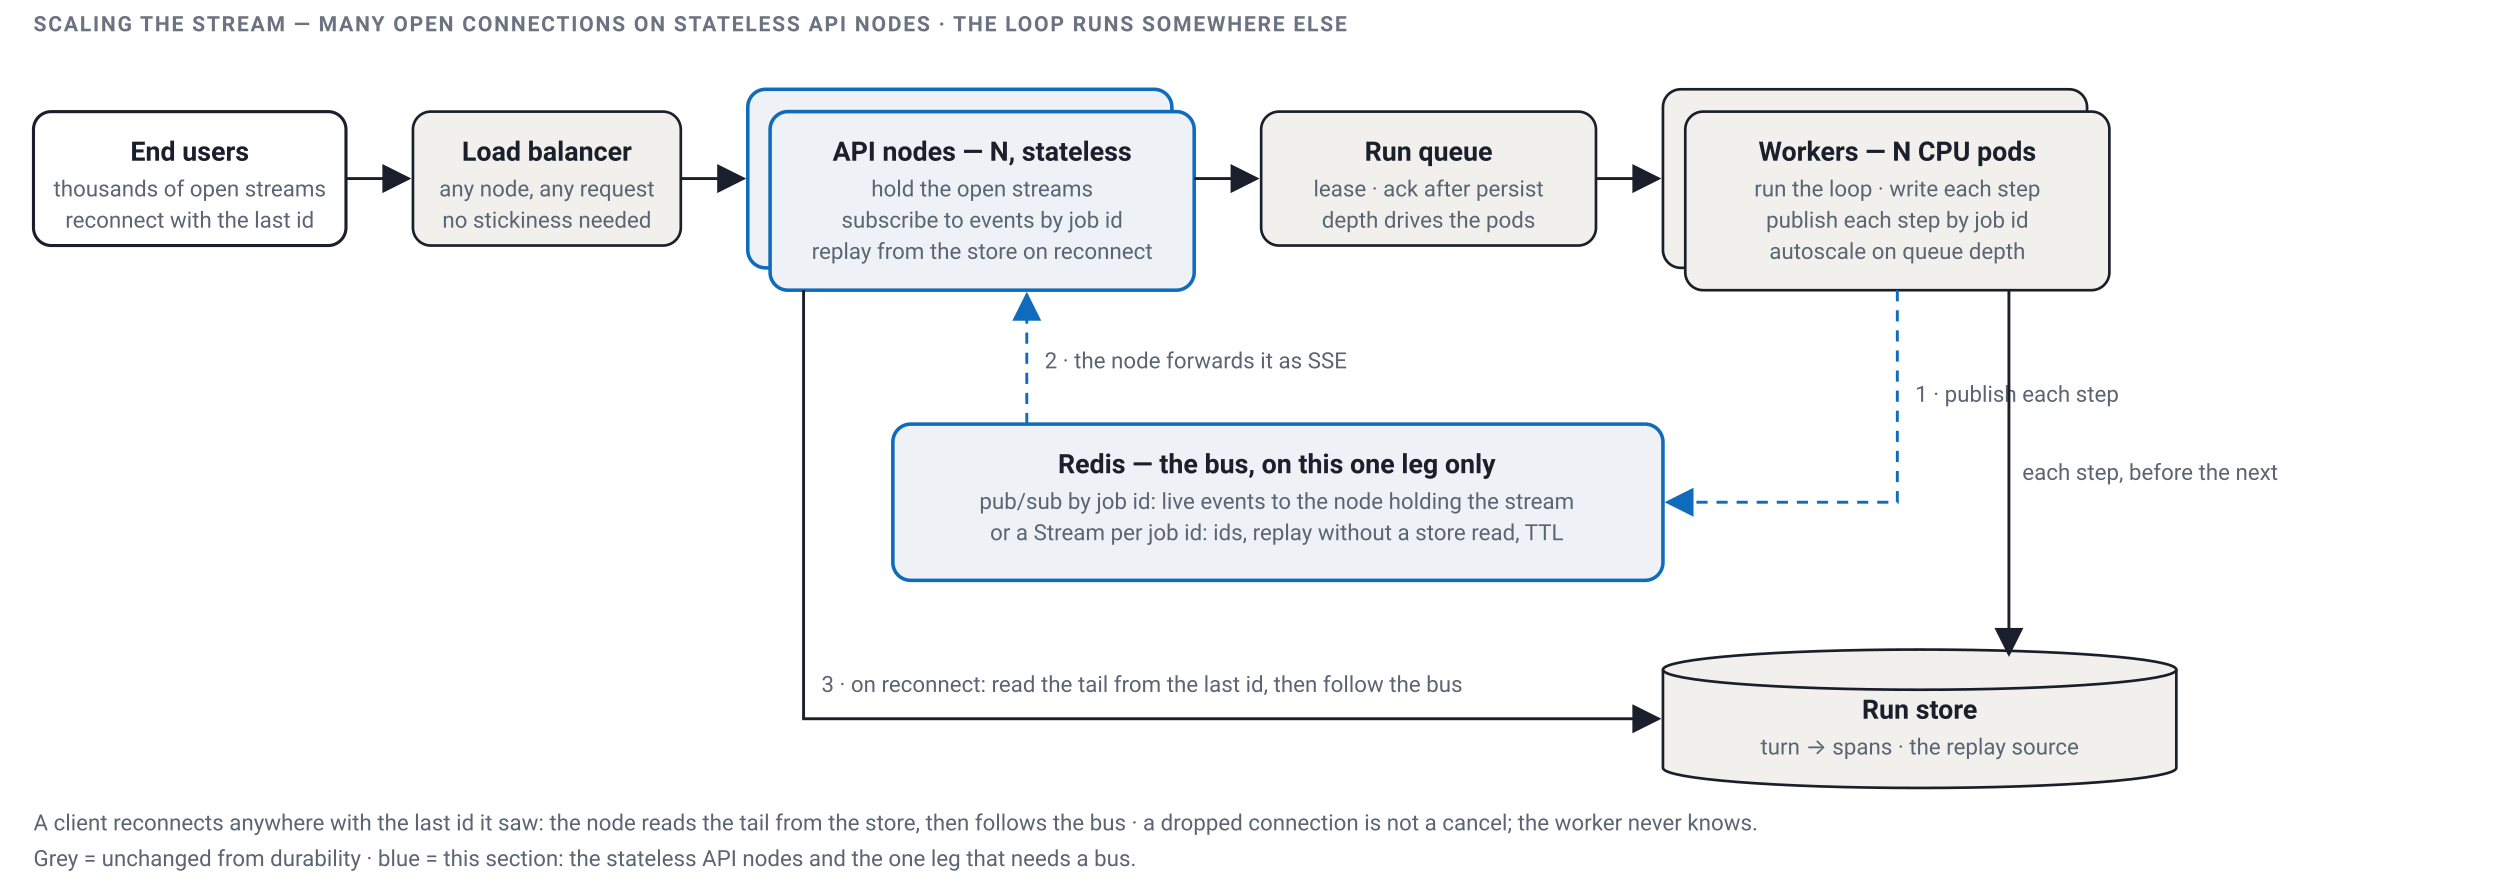
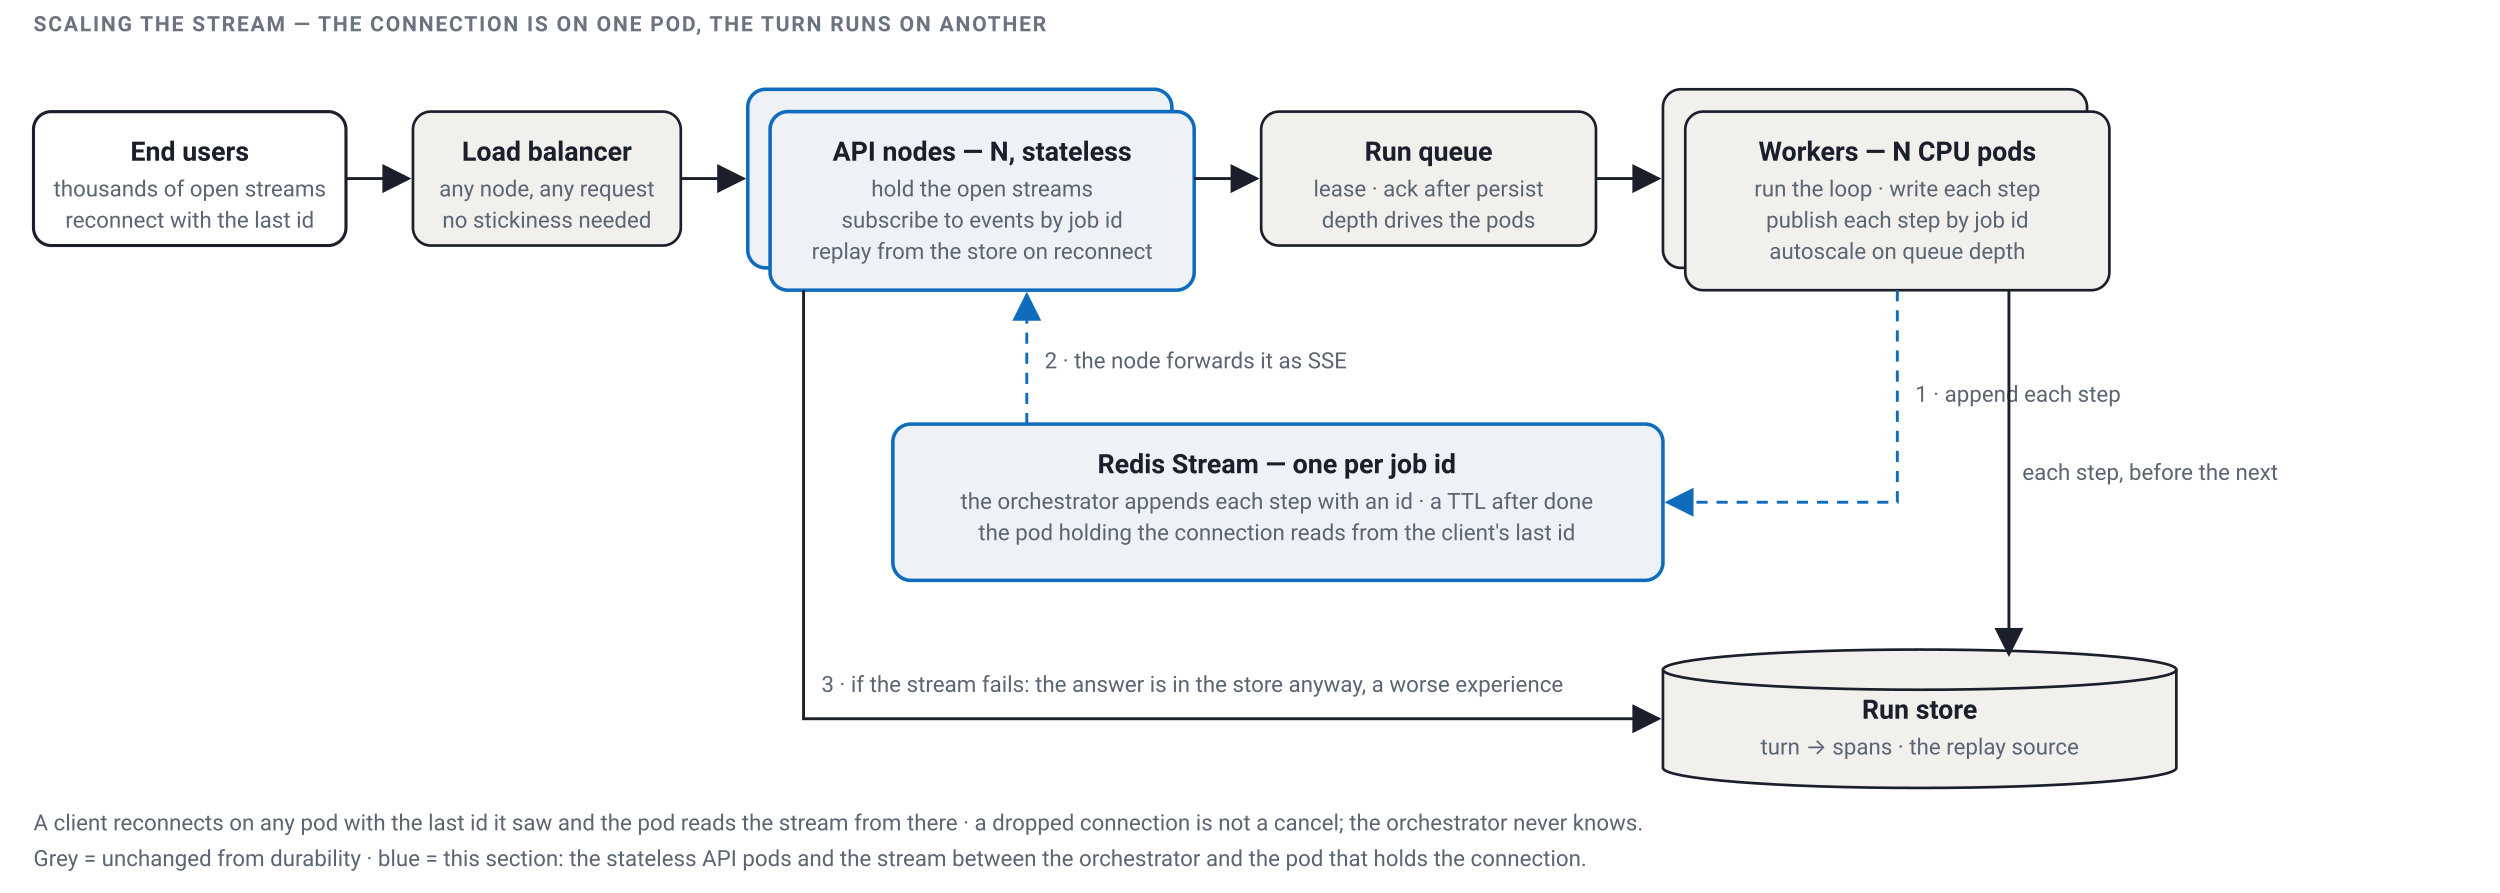
<svg xmlns="http://www.w3.org/2000/svg" viewBox="0 0 1120 400" style="width:100%;max-width:1120px;font-family:-apple-system,Segoe UI,Roboto,sans-serif;font-size:12px">
  <defs>
    <marker id="ah" markerWidth="10" markerHeight="10" refX="9" refY="5" orient="auto">
      <path d="M0,0 L10,5 L0,10 z" fill="#1a1f2b" />
    </marker>
    <marker id="ahb" markerWidth="10" markerHeight="10" refX="9" refY="5" orient="auto">
      <path d="M0,0 L10,5 L0,10 z" fill="#0f6cbd" />
    </marker>
  </defs>
  <style>.b{fill:#fff;stroke:#1a1f2b;stroke-width:1.4;rx:8}.s{fill:#f1f0ec;stroke:#1a1f2b;stroke-width:1.2;rx:8}.o{fill:#eef1f5;stroke:#0f6cbd;stroke-width:1.6;rx:8}.mt{fill:#fbe6d2;stroke:#a85713;stroke-width:1.6;rx:8}.wx{fill:#f8e3e4;stroke:#b0222b;stroke-width:1.6;rx:8}.h{fill:#1a1f2b;font-weight:600}.m{fill:#5b6472;font-size:10px}.y{fill:#6b7280;font-size:9.5px;font-weight:700;letter-spacing:.08em}.wm{fill:#a85713;font-size:10px;font-weight:700}.rx{fill:#b0222b;font-size:10px;font-weight:600}.l{stroke:#1a1f2b;stroke-width:1.3;marker-end:url(#ah)}.p{fill:none;stroke:#1a1f2b;stroke-width:1.3;marker-end:url(#ah)}.d{stroke:#0f6cbd;stroke-width:1.3;stroke-dasharray:5 4;marker-end:url(#ahb);fill:none}</style>
  <rect width="1120" height="400" fill="#fff" />
-   <text class="y" x="15" y="14">SCALING THE STREAM — MANY OPEN CONNECTIONS ON STATELESS API NODES · THE LOOP RUNS SOMEWHERE ELSE</text>
+   <text class="y" x="15" y="14">SCALING THE STREAM — THE CONNECTION IS ON ONE POD, THE TURN RUNS ON ANOTHER</text>
  <rect class="b" x="15" y="50" width="140" height="60" />
  <text class="h" x="85" y="72" text-anchor="middle">End users</text>
  <text class="m" x="85" y="88" text-anchor="middle">thousands of open streams</text>
  <text class="m" x="85" y="102" text-anchor="middle">reconnect with the last id</text>
  <rect class="s" x="185" y="50" width="120" height="60" />
  <text class="h" x="245" y="72" text-anchor="middle">Load balancer</text>
  <text class="m" x="245" y="88" text-anchor="middle">any node, any request</text>
  <text class="m" x="245" y="102" text-anchor="middle">no stickiness needed</text>
  <rect class="o" x="335" y="40" width="190" height="80" />
  <rect class="o" x="345" y="50" width="190" height="80" />
  <text class="h" x="440" y="72" text-anchor="middle">API nodes — N, stateless</text>
  <text class="m" x="440" y="88" text-anchor="middle">hold the open streams</text>
  <text class="m" x="440" y="102" text-anchor="middle">subscribe to events by job id</text>
  <text class="m" x="440" y="116" text-anchor="middle">replay from the store on reconnect</text>
  <rect class="s" x="565" y="50" width="150" height="60" />
  <text class="h" x="640" y="72" text-anchor="middle">Run queue</text>
  <text class="m" x="640" y="88" text-anchor="middle">lease · ack after persist</text>
  <text class="m" x="640" y="102" text-anchor="middle">depth drives the pods</text>
  <rect class="s" x="745" y="40" width="190" height="80" />
  <rect class="s" x="755" y="50" width="190" height="80" />
  <text class="h" x="850" y="72" text-anchor="middle">Workers — N CPU pods</text>
  <text class="m" x="850" y="88" text-anchor="middle">run the loop · write each step</text>
  <text class="m" x="850" y="102" text-anchor="middle">publish each step by job id</text>
  <text class="m" x="850" y="116" text-anchor="middle">autoscale on queue depth</text>
  <rect class="o" x="400" y="190" width="345" height="70" />
-   <text class="h" x="572" y="212" text-anchor="middle">Redis — the bus, on this one leg only</text>
-   <text class="m" x="572" y="228" text-anchor="middle">pub/sub by job id: live events to the node holding the stream</text>
-   <text class="m" x="572" y="242" text-anchor="middle">or a Stream per job id: ids, replay without a store read, TTL</text>
+   <text class="h" x="572" y="212" text-anchor="middle">Redis Stream — one per job id</text>
+   <text class="m" x="572" y="228" text-anchor="middle">the orchestrator appends each step with an id · a TTL after done</text>
+   <text class="m" x="572" y="242" text-anchor="middle">the pod holding the connection reads from the client's last id</text>
  <path class="s" d="M745,300 a115,9 0 0 1 230,0 v44 a115,9 0 0 1 -230,0 z" />
  <path d="M745,300 a115,9 0 0 0 230,0" fill="none" stroke="#1a1f2b" stroke-width="1.2" />
  <text class="h" x="860" y="322" text-anchor="middle">Run store</text>
  <text class="m" x="860" y="338" text-anchor="middle">turn → spans · the replay source</text>
  <line class="l" x1="155" y1="80" x2="183" y2="80" />
  <line class="l" x1="305" y1="80" x2="333" y2="80" />
  <line class="l" x1="535" y1="80" x2="563" y2="80" />
  <line class="l" x1="715" y1="80" x2="743" y2="80" />
  <path class="d" d="M850,130 L850,225 L747,225" />
-   <text class="m" x="858" y="180">1 · publish each step</text>
+   <text class="m" x="858" y="180">1 · append each step</text>
  <path class="d" d="M460,190 L460,132" />
  <text class="m" x="468" y="165">2 · the node forwards it as SSE</text>
  <line class="l" x1="900" y1="130" x2="900" y2="293" />
  <text class="m" x="906" y="215">each step, before the next</text>
  <path class="p" d="M360,130 L360,322 L743,322" />
-   <text class="m" x="368" y="310">3 · on reconnect: read the tail from the last id, then follow the bus</text>
-   <text class="m" x="15" y="372">A client reconnects anywhere with the last id it saw: the node reads the tail from the store, then follows the bus · a dropped connection is not a cancel; the worker never knows.</text>
-   <text class="m" x="15" y="388">Grey = unchanged from durability · blue = this section: the stateless API nodes and the one leg that needs a bus.</text>
+   <text class="m" x="368" y="310">3 · if the stream fails: the answer is in the store anyway, a worse experience</text>
+   <text class="m" x="15" y="372">A client reconnects on any pod with the last id it saw and the pod reads the stream from there · a dropped connection is not a cancel; the orchestrator never knows.</text>
+   <text class="m" x="15" y="388">Grey = unchanged from durability · blue = this section: the stateless API pods and the stream between the orchestrator and the pod that holds the connection.</text>
</svg>
